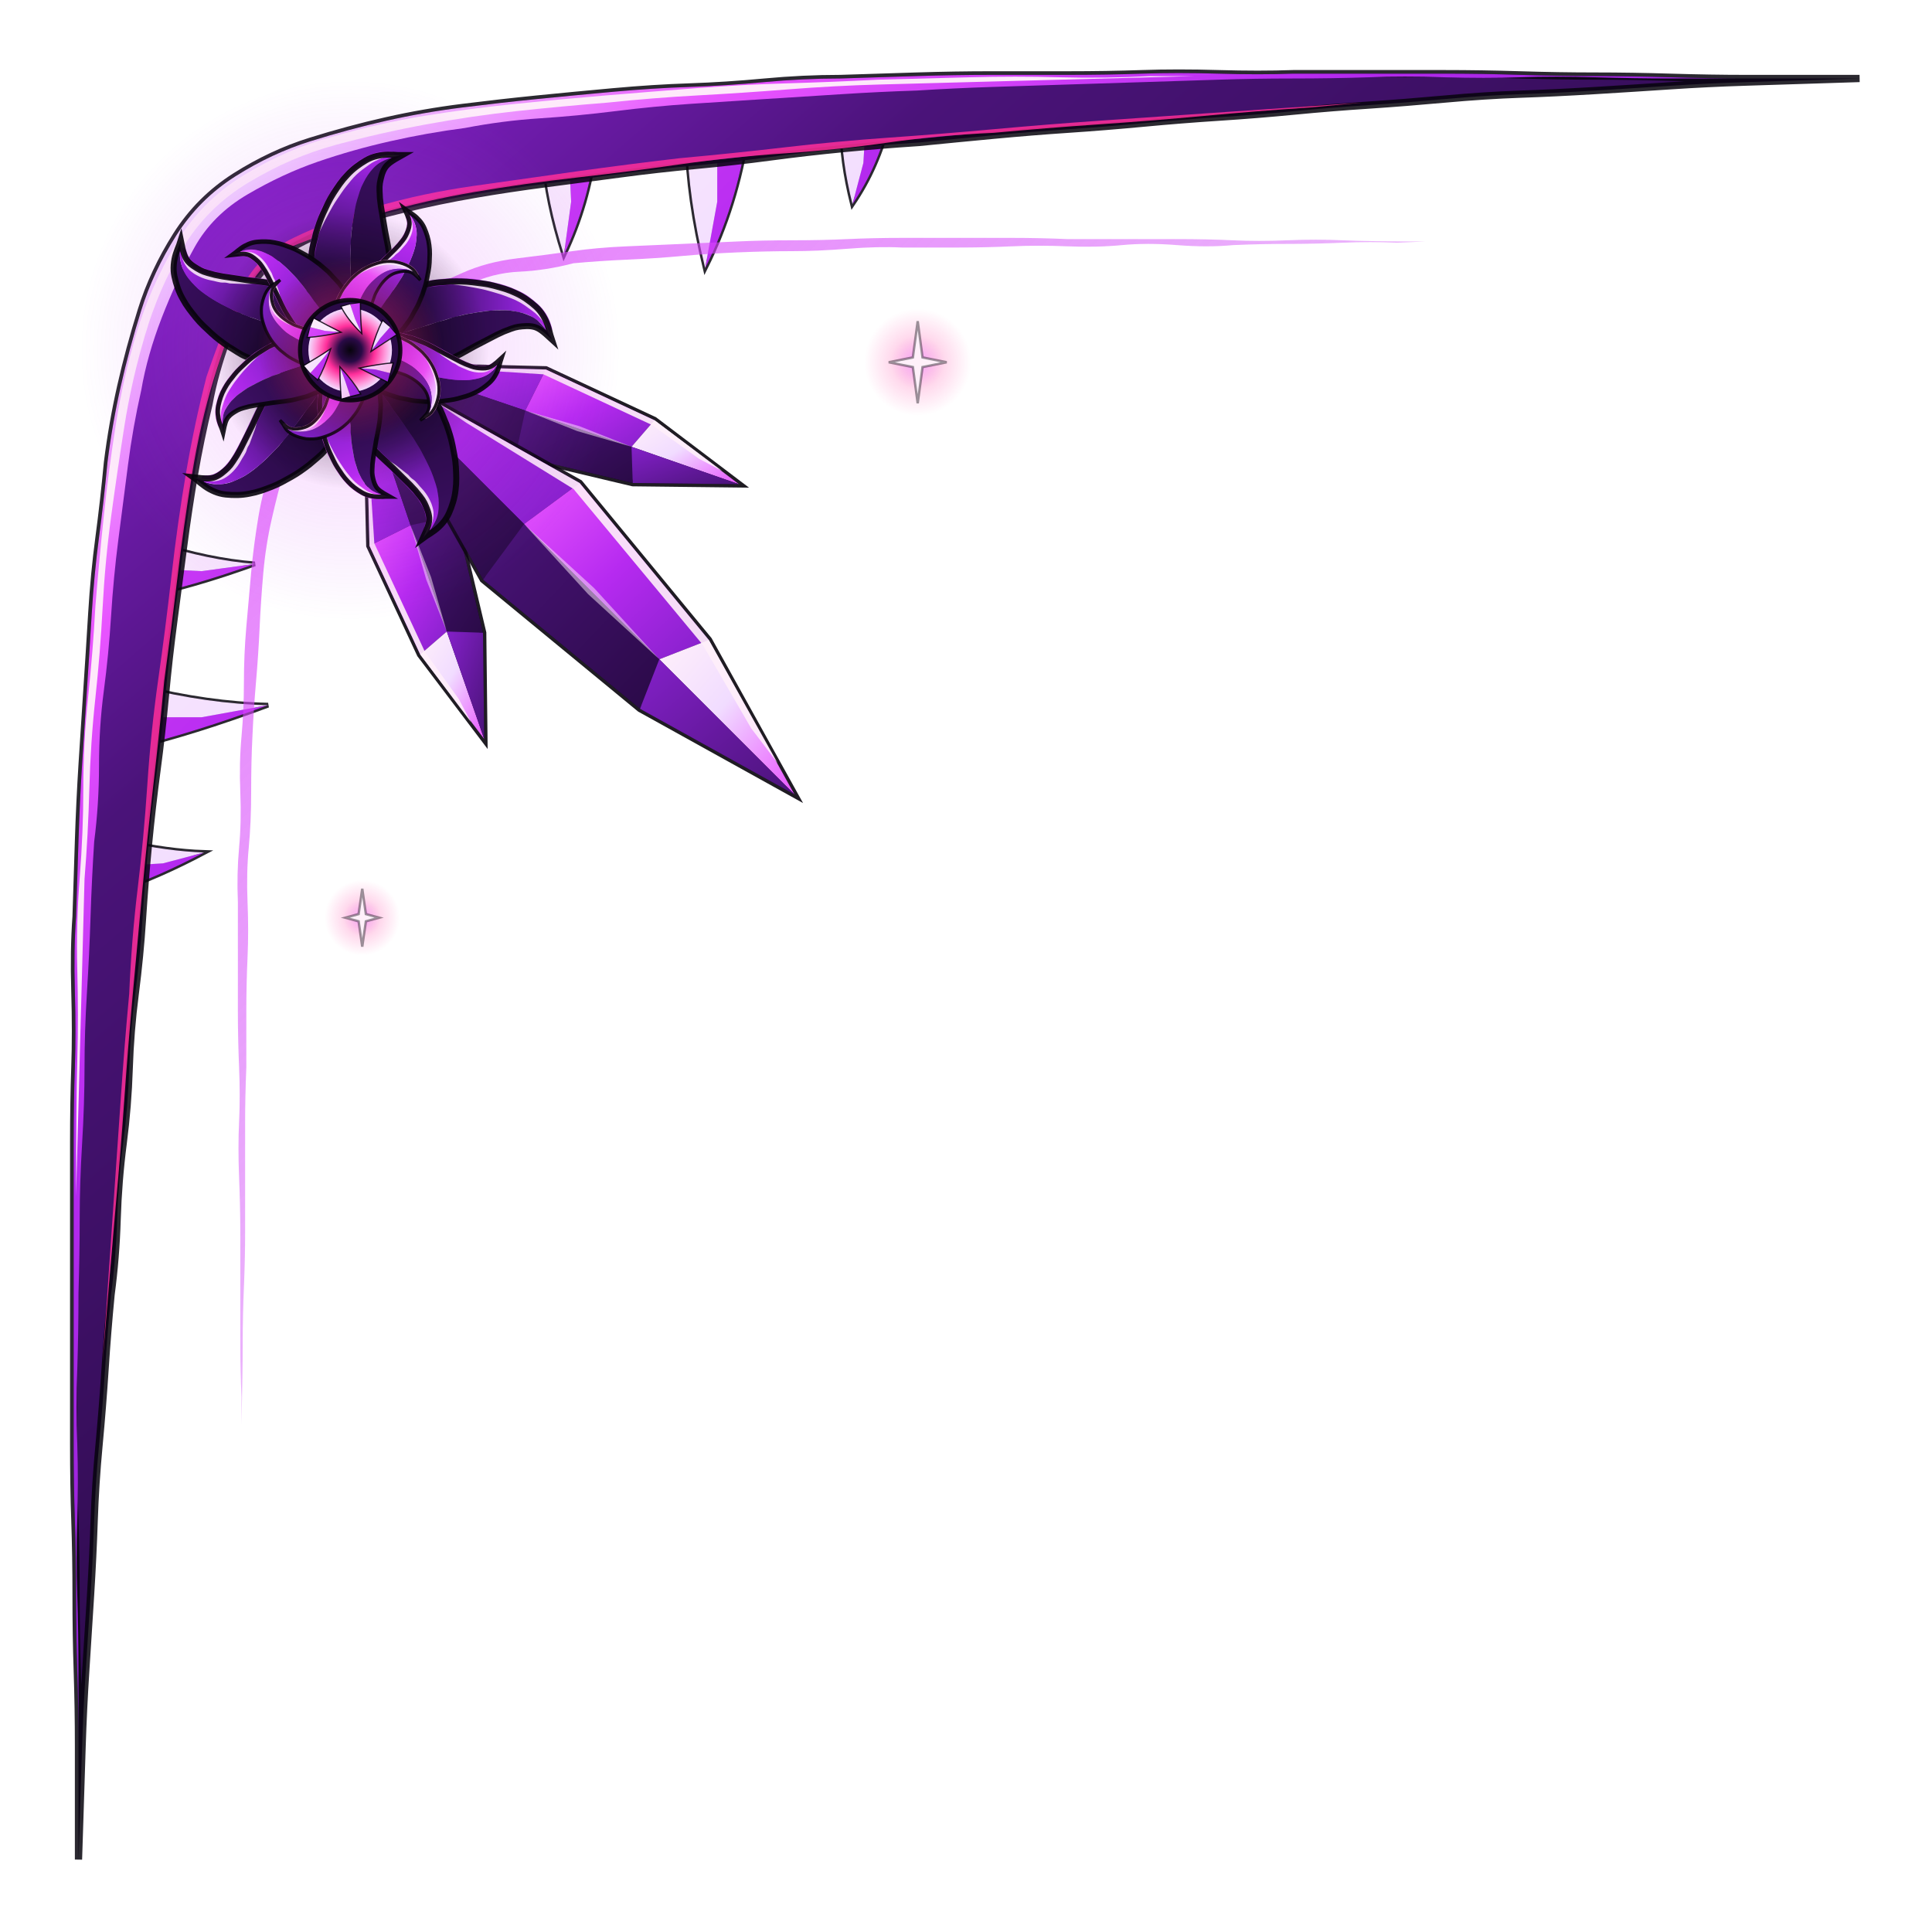
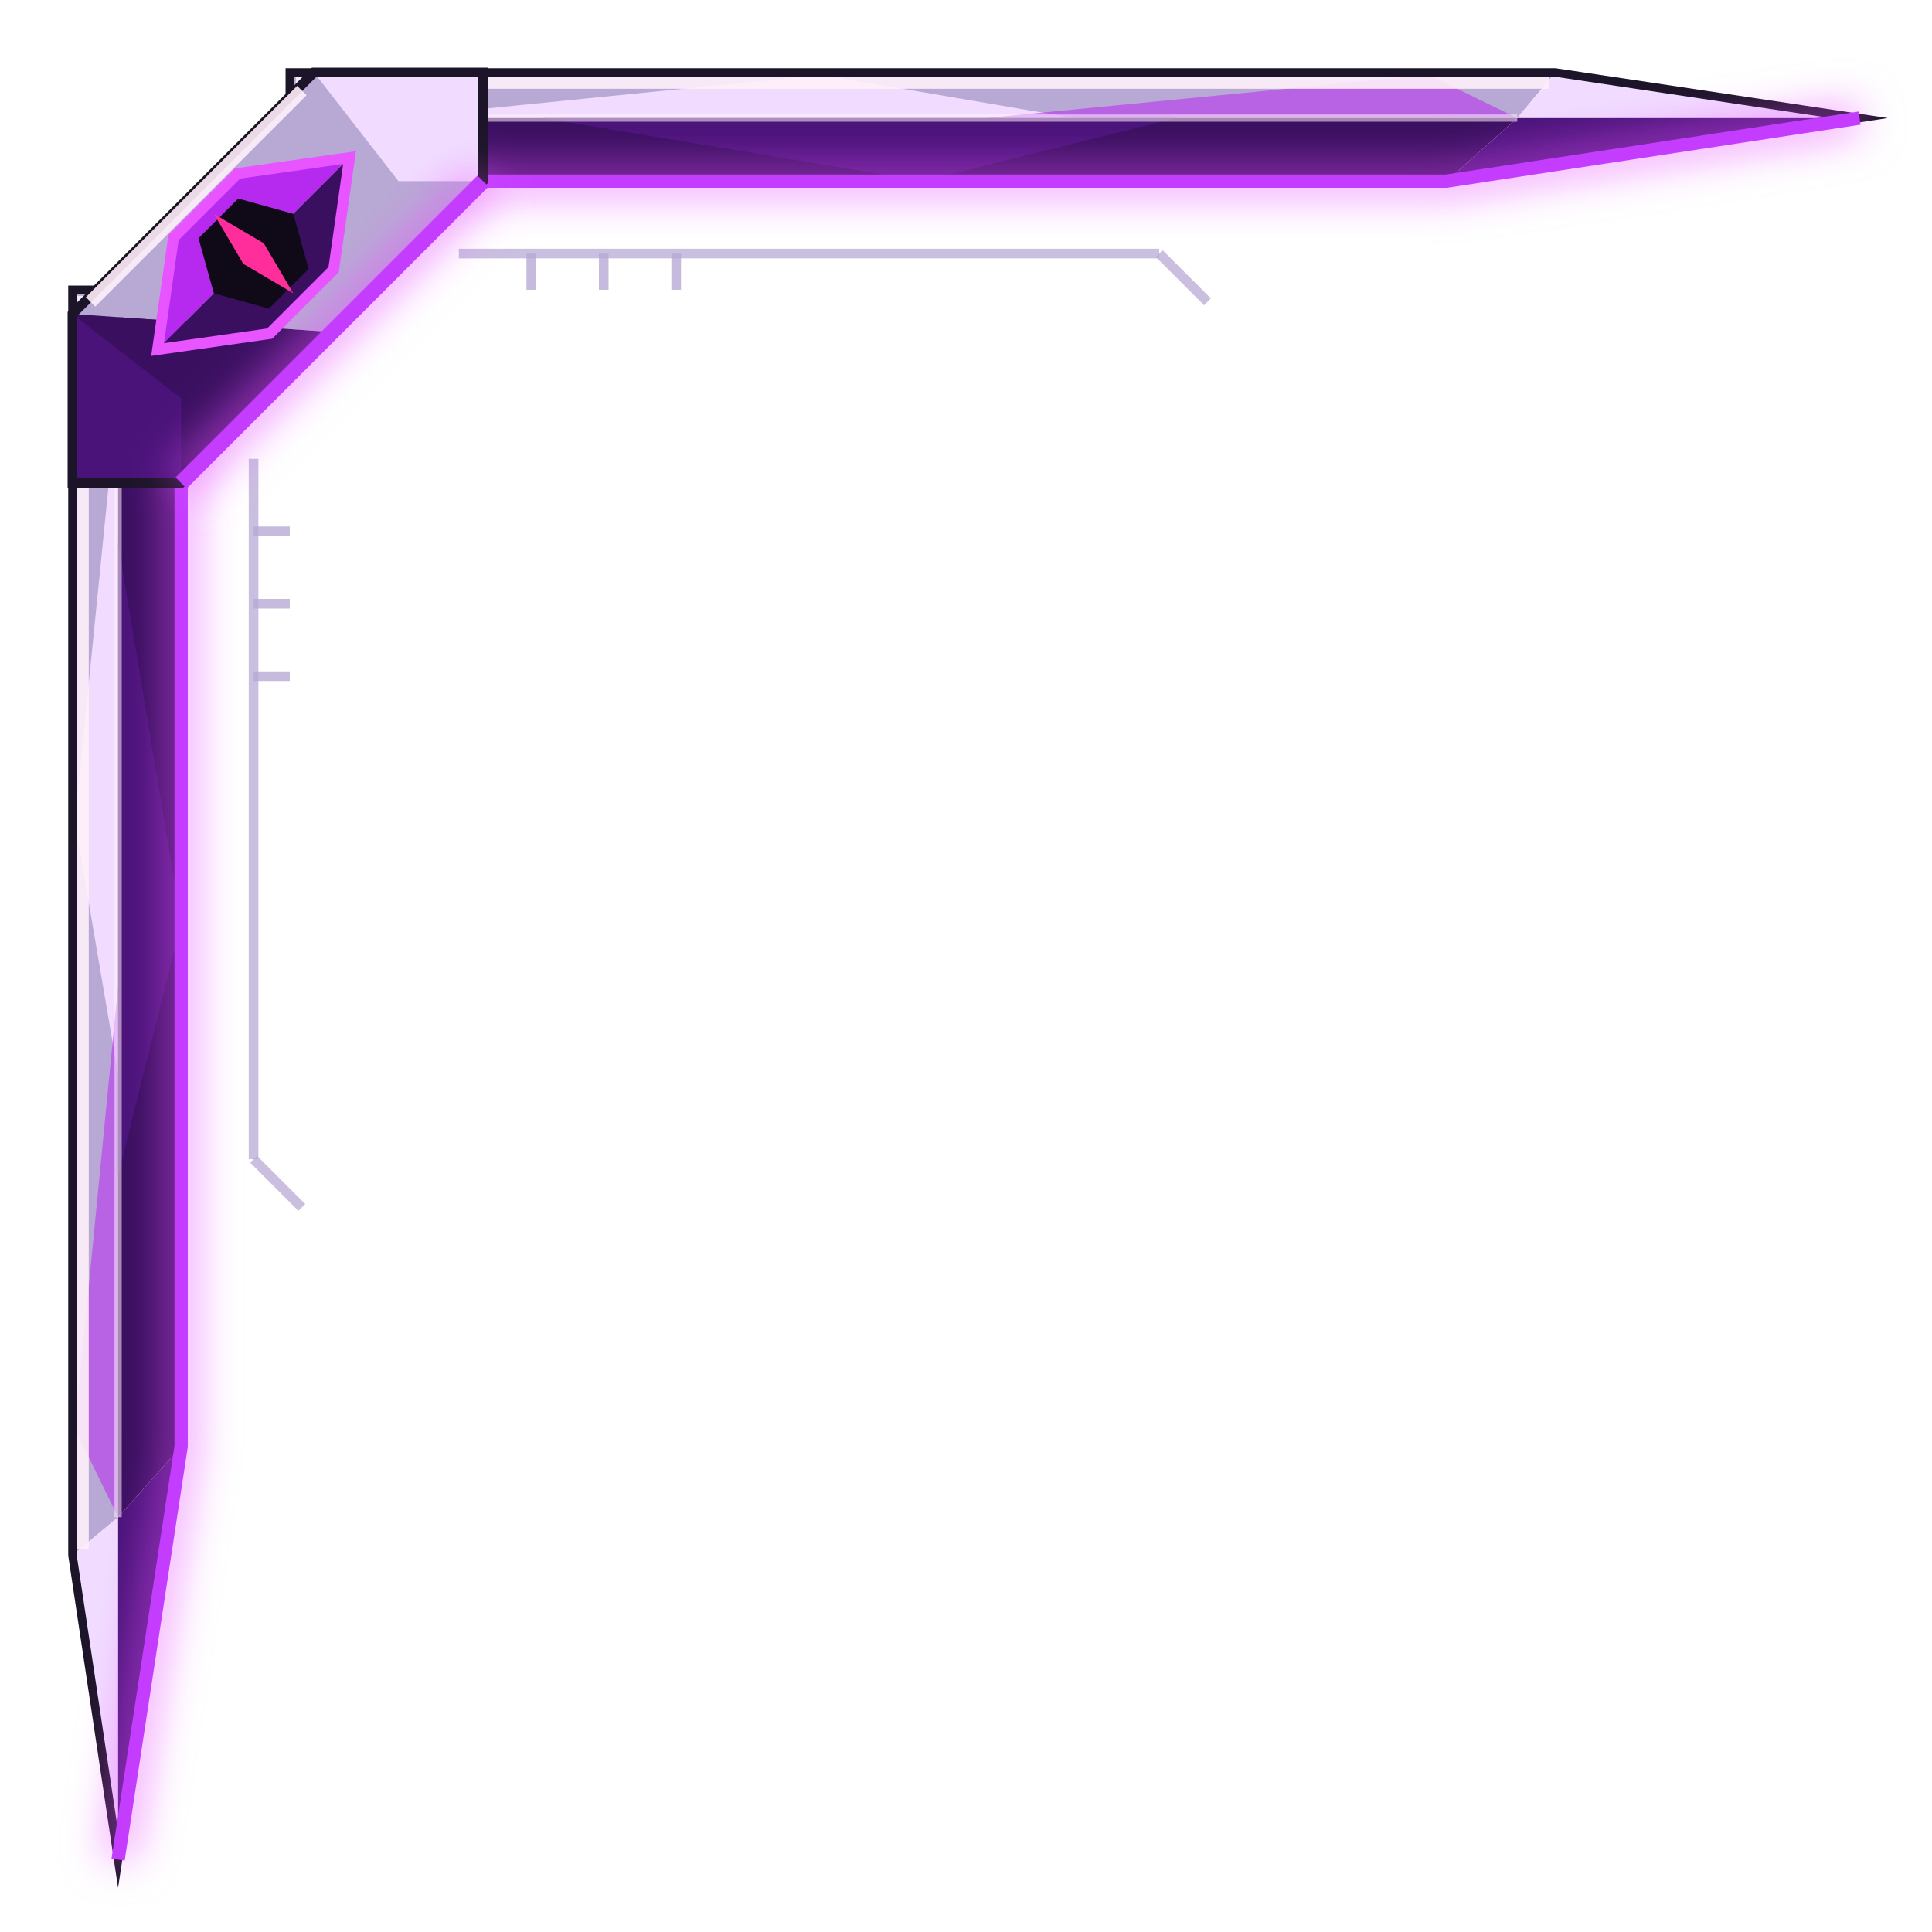
- <svg xmlns="http://www.w3.org/2000/svg" viewBox="0 0 160 160" width="160" height="160" fill="none">
+ <svg xmlns="http://www.w3.org/2000/svg" viewBox="0 0 160 160" width="160" height="160">
  <defs>
-     <linearGradient id="voracious-corner-b-cl1" gradientUnits="userSpaceOnUse" x1="18.85" y1="14.44" x2="82.64" y2="87.79">
-       <stop offset="0" stop-color="#f1dcff" />
-       <stop offset="0.22" stop-color="#e854ff" />
-       <stop offset="0.55" stop-color="#b62af0" />
-       <stop offset="1" stop-color="#8420c9" />
-     </linearGradient>
-     <linearGradient id="voracious-corner-b-cs2" gradientUnits="userSpaceOnUse" x1="18.85" y1="14.44" x2="82.64" y2="87.79">
-       <stop offset="0" stop-color="#8420c9" />
-       <stop offset="0.35" stop-color="#4a1379" />
-       <stop offset="0.7" stop-color="#3a0f60" />
-       <stop offset="1" stop-color="#2a0a47" />
-     </linearGradient>
-     <linearGradient id="voracious-corner-b-tooth-lit" x1="0" y1="0" x2="1" y2="1">
-       <stop offset="0" stop-color="#fff0fa" />
-       <stop offset="0.6" stop-color="#f1dcff" />
-       <stop offset="1" stop-color="#ff9bdc" />
-     </linearGradient>
-     <linearGradient id="voracious-corner-b-tooth-shd" x1="0" y1="0" x2="1" y2="1">
-       <stop offset="0" stop-color="#e854ff" />
-       <stop offset="0.5" stop-color="#b62af0" />
-       <stop offset="1" stop-color="#8420c9" />
-     </linearGradient>
-     <linearGradient id="voracious-corner-b-hair3" gradientUnits="userSpaceOnUse" x1="0" y1="0" x2="120" y2="120">
-       <stop offset="0" stop-color="#e854ff" stop-opacity="0.9" />
-       <stop offset="1" stop-color="#b62af0" stop-opacity="0" />
-     </linearGradient>
-     <linearGradient id="voracious-corner-b-sl4" x1="0" y1="0" x2="1" y2="1">
-       <stop offset="0" stop-color="#e854ff" />
-       <stop offset="0.5" stop-color="#b62af0" />
-       <stop offset="1" stop-color="#8420c9" />
-     </linearGradient>
-     <linearGradient id="voracious-corner-b-sll5" x1="0" y1="0" x2="1" y2="1">
-       <stop offset="0" stop-color="#b62af0" />
-       <stop offset="1" stop-color="#8420c9" />
-     </linearGradient>
-     <linearGradient id="voracious-corner-b-slt6" x1="0" y1="0" x2="1" y2="1">
-       <stop offset="0" stop-color="#fff0fa" />
-       <stop offset="0.45" stop-color="#f1dcff" />
-       <stop offset="1" stop-color="#e854ff" />
-     </linearGradient>
-     <linearGradient id="voracious-corner-b-ss7" x1="0" y1="0" x2="1" y2="1">
-       <stop offset="0" stop-color="#4a1379" />
-       <stop offset="1" stop-color="#2a0a47" />
-     </linearGradient>
-     <linearGradient id="voracious-corner-b-ssl8" x1="0" y1="0" x2="1" y2="1">
-       <stop offset="0" stop-color="#3a0f60" />
-       <stop offset="1" stop-color="#2a0a47" />
-     </linearGradient>
-     <linearGradient id="voracious-corner-b-sst9" x1="0" y1="0" x2="1" y2="1">
-       <stop offset="0" stop-color="#8420c9" />
-       <stop offset="1" stop-color="#4a1379" />
-     </linearGradient>
-     <radialGradient id="voracious-corner-b-halo10" gradientUnits="userSpaceOnUse" cx="29" cy="29" r="22.4">
-       <stop offset="0" stop-color="#ff2e9a" stop-opacity="0.5" />
-       <stop offset="0.35" stop-color="#e854ff" stop-opacity="0.18" />
-       <stop offset="1" stop-color="#b62af0" stop-opacity="0" />
-     </radialGradient>
-     <path id="voracious-corner-b-rose-s" d="M0 0Q-9.1-4.7-11.2-7.1T-14.7-11.8T-17.1-16.5T-18.8-21.3T-20-26.1T-20.6-30.9Q-20.9-33.4-20.9-35.7T-20.9-40.4T-20.5-45.2T-19.9-50.1T-19-55.2T-17.7-60.5Q-16.9-63.2-16-65.8T-13.9-71T-11.5-76.1T-8.7-81.1T-5.4-86T-1.5-90.7Q0.6-93 3.1-94.9T8.2-98.3T13.8-100.5T19.5-101.2T24.6-101L27-101Q22.4-99.9 20.1-99.2T15.9-97.3T12.2-94.4T9.2-90.7T6.9-86.7T5-82.3Q4.2-80.1 3.6-77.8T2.5-73.2T1.7-68.6T1-63.9T0.6-59.2T0.3-54.4Q0.2-52.1 0.2-49.7T0.1-45T0.1-40.2T0-35.5T0-30.8T-0.1-26Q-0.1-23.7-0.1-21.3T-0.1-16.6T0-11.8T0-7.1T0-2.4L0 0Z" />
-     <path id="voracious-corner-b-rose-e" d="M0 0Q0-4.7 0-7.1T0-11.8T-0.1-16.6T-0.1-21.3T-0.1-26T0-30.8Q0-33.1 0-35.5T0.1-40.2T0.1-45T0.2-49.7T0.3-54.4T0.6-59.2Q0.7-61.5 1-63.9T1.7-68.6T2.5-73.2T3.6-77.8T5-82.3T6.9-86.7Q7.9-88.8 9.2-90.7T12.2-94.4T15.9-97.3T20.1-99.2T24.7-100.4L27-101Q22.7-98.6 20.8-97.2T17.9-94.2T16.3-90.5T15.4-86.6T15.2-82.6T15.4-78.6Q15.6-76.6 15.9-74.5T16.6-70.3T17.3-66.1T18-61.9T18.8-57.8T19.6-53.7Q20-51.5 20.3-49.3T20.7-44.7T21-40T20.9-35.3T20.6-30.6T19.8-26Q19.4-23.7 18.7-21.3T17-16.6T14.6-11.9T11.2-7.1T4.6-2.4L0 0Z" />
-     <path id="voracious-corner-b-rose-o" d="M0 0Q-9.1-4.7-11.2-7.1T-14.7-11.8T-17.1-16.5T-18.8-21.3T-20-26.1T-20.6-30.9Q-20.9-33.4-20.9-35.7T-20.9-40.4T-20.5-45.2T-19.9-50.1T-19-55.2T-17.7-60.5Q-16.9-63.2-16-65.8T-13.9-71T-11.5-76.1T-8.7-81.1T-5.4-86T-1.5-90.7Q0.6-93 3.1-94.9T8.2-98.3T13.8-100.5T19.5-101.2T24.6-101L27-101Q22.7-98.6 20.8-97.2T17.9-94.2T16.3-90.5T15.4-86.6T15.2-82.6T15.4-78.6Q15.6-76.6 15.9-74.5T16.6-70.3T17.3-66.1T18-61.9T18.8-57.8T19.6-53.7Q20-51.5 20.3-49.3T20.7-44.7T21-40T20.9-35.3T20.6-30.6T19.8-26Q19.4-23.7 18.7-21.3T17-16.6T14.6-11.9T11.2-7.1T4.6-2.4L0 0Z" stroke="#07040c" stroke-width="3.13" stroke-opacity="0.9" stroke-linejoin="miter" />
-     <linearGradient id="voracious-corner-b-petal-dark-lit" gradientUnits="userSpaceOnUse" x1="0" y1="0" x2="30" y2="-100">
-       <stop offset="0" stop-color="#07040c" />
-       <stop offset="0.4" stop-color="#3a0f60" />
-       <stop offset="0.8" stop-color="#8420c9" />
-       <stop offset="1" stop-color="#b62af0" />
-     </linearGradient>
-     <linearGradient id="voracious-corner-b-petal-dark-shd" gradientUnits="userSpaceOnUse" x1="0" y1="0" x2="30" y2="-100">
-       <stop offset="0" stop-color="#07040c" />
-       <stop offset="0.45" stop-color="#2a0a47" />
-       <stop offset="1" stop-color="#3a0f60" />
-     </linearGradient>
-     <g id="voracious-corner-b-rose-dark-a">
-       <use href="#voracious-corner-b-rose-s" fill="url(#voracious-corner-b-petal-dark-lit)" />
-       <use href="#voracious-corner-b-rose-e" fill="url(#voracious-corner-b-petal-dark-shd)" />
-       <path d="M-19.3-22.7Q-20.2-27-20.5-29.2T-20.8-33.6T-20.9-37.9T-20.8-42.1T-20.4-46.4T-19.8-50.8Q-19.4-53.1-18.9-55.4T-17.8-60.2T-16.3-65T-14.5-69.8T-12.4-74.3T-10-78.9Q-8.7-81.1-7.3-83.3T-4.1-87.7T-0.4-91.9T3.8-95.5T8.4-98.4T13.5-100.5Q16.2-101.2 18.7-101.2L21.1-101.2" stroke="#b62af0" stroke-width="3.44" stroke-opacity="0.75" stroke-linecap="round" />
-       <path d="M-17.6-57.7Q-16.6-61.6-16-63.6T-14.6-67.4T-13.1-71.2T-11.4-74.8T-9.4-78.5T-7.3-82Q-6.1-83.8-4.8-85.5T-2.1-89T0.9-92.2T4.3-95T8-97.4T11.8-99.3Q13.8-100.1 15.9-100.5T19.9-100.9T23.5-100.9L25.3-100.8Q25.3-100.7 23.6-100.5T20.1-100.2T16.5-99.4T13-97.9T9.7-95.9T6.4-93.5Q4.8-92.3 3.3-90.9T0.4-87.8T-2.2-84.6T-4.6-81.3T-6.9-77.9T-9.1-74.4Q-10.1-72.6-11.1-70.8T-13-67.2T-14.8-63.5T-16.7-59.6L-17.6-57.7Z" fill="#fff0fa" fill-opacity="0.85" />
-       <use href="#voracious-corner-b-rose-o" />
-     </g>
-     <g id="voracious-corner-b-rose-dark-b">
-       <use href="#voracious-corner-b-rose-s" fill="url(#voracious-corner-b-petal-dark-shd)" />
-       <use href="#voracious-corner-b-rose-e" fill="url(#voracious-corner-b-petal-dark-lit)" />
-       <path d="M19.1-22.7Q20.1-26.9 20.4-29T20.8-33.1T21-37.4T20.9-41.7T20.6-45.9T20.2-50Q19.9-52 19.6-53.9T18.9-57.6T18.2-61.3T17.5-65T16.8-68.8T16.2-72.6Q15.9-74.5 15.7-76.4T15.3-80T15.2-83.6T15.5-87.2T16.3-90.7T17.8-94Q18.6-95.6 20.2-96.8L21.8-98.1" stroke="#b62af0" stroke-width="3.44" stroke-opacity="0.75" stroke-linecap="round" />
-       <path d="M18.5-55.9Q17.9-58.9 17.6-60.3T17-63.3T16.5-66.4T15.9-69.5T15.4-72.6T15-75.7Q14.8-77.2 14.7-78.7T14.5-81.7T14.5-84.6T14.8-87.6T15.5-90.5T16.7-93.4Q17.4-94.7 18.4-95.8T20.8-97.7T23.9-99.4L25.4-100.2Q25.4-100.4 23.8-99.8T20.6-98.5T17.8-96.9T15.5-94.7T13.8-92.1T12.7-89.1Q12.3-87.5 12.1-86T11.9-82.8T12.1-79.7T12.4-76.4T13-73.2T13.6-69.9Q14-68.3 14.5-66.7T15.4-63.5T16.4-60.4T17.7-57.4L18.5-55.9Z" fill="#fff0fa" fill-opacity="0.85" />
-       <use href="#voracious-corner-b-rose-o" />
-     </g>
-     <radialGradient id="voracious-corner-b-occl" cx="0.5" cy="0.5" r="0.5">
-       <stop offset="0" stop-color="#07040c" stop-opacity="0.6" />
-       <stop offset="0.55" stop-color="#07040c" stop-opacity="0.35" />
-       <stop offset="1" stop-color="#07040c" stop-opacity="0" />
-     </radialGradient>
-     <linearGradient id="voracious-corner-b-petal-mid-lit" gradientUnits="userSpaceOnUse" x1="0" y1="0" x2="30" y2="-100">
-       <stop offset="0" stop-color="#2a0a47" />
-       <stop offset="0.4" stop-color="#8420c9" />
-       <stop offset="0.8" stop-color="#b62af0" />
-       <stop offset="1" stop-color="#e854ff" />
-     </linearGradient>
-     <linearGradient id="voracious-corner-b-petal-mid-shd" gradientUnits="userSpaceOnUse" x1="0" y1="0" x2="30" y2="-100">
-       <stop offset="0" stop-color="#07040c" />
-       <stop offset="0.35" stop-color="#2a0a47" />
-       <stop offset="0.75" stop-color="#3a0f60" />
-       <stop offset="1" stop-color="#4a1379" />
-     </linearGradient>
-     <g id="voracious-corner-b-rose-mid-a">
-       <use href="#voracious-corner-b-rose-s" fill="url(#voracious-corner-b-petal-mid-lit)" />
-       <use href="#voracious-corner-b-rose-e" fill="url(#voracious-corner-b-petal-mid-shd)" />
-       <path d="M-19.3-22.7Q-20.2-27-20.5-29.2T-20.8-33.6T-20.9-37.9T-20.8-42.1T-20.4-46.4T-19.8-50.8Q-19.4-53.1-18.9-55.4T-17.8-60.2T-16.3-65T-14.5-69.8T-12.4-74.3T-10-78.9Q-8.7-81.1-7.3-83.3T-4.1-87.7T-0.4-91.9T3.8-95.5T8.4-98.4T13.5-100.5Q16.2-101.2 18.7-101.2L21.1-101.2" stroke="#e854ff" stroke-width="3.44" stroke-opacity="0.75" stroke-linecap="round" />
-       <path d="M-17.6-57.7Q-16.6-61.6-16-63.6T-14.6-67.4T-13.1-71.2T-11.4-74.8T-9.4-78.5T-7.3-82Q-6.1-83.8-4.8-85.5T-2.1-89T0.9-92.2T4.3-95T8-97.4T11.8-99.3Q13.8-100.1 15.9-100.5T19.9-100.9T23.5-100.9L25.3-100.8Q25.3-100.7 23.6-100.5T20.1-100.2T16.5-99.4T13-97.9T9.7-95.9T6.4-93.5Q4.8-92.3 3.3-90.9T0.4-87.8T-2.2-84.6T-4.6-81.3T-6.9-77.9T-9.1-74.4Q-10.1-72.6-11.1-70.8T-13-67.2T-14.8-63.5T-16.7-59.6L-17.6-57.7Z" fill="#fff0fa" fill-opacity="0.85" />
-       <use href="#voracious-corner-b-rose-o" />
-     </g>
-     <g id="voracious-corner-b-rose-mid-b">
-       <use href="#voracious-corner-b-rose-s" fill="url(#voracious-corner-b-petal-mid-shd)" />
-       <use href="#voracious-corner-b-rose-e" fill="url(#voracious-corner-b-petal-mid-lit)" />
-       <path d="M19.1-22.7Q20.1-26.9 20.4-29T20.8-33.1T21-37.4T20.9-41.7T20.6-45.9T20.2-50Q19.9-52 19.6-53.9T18.9-57.6T18.2-61.3T17.5-65T16.8-68.8T16.2-72.6Q15.9-74.5 15.7-76.4T15.3-80T15.2-83.6T15.5-87.2T16.3-90.7T17.8-94Q18.6-95.6 20.2-96.8L21.8-98.1" stroke="#e854ff" stroke-width="3.44" stroke-opacity="0.75" stroke-linecap="round" />
-       <path d="M18.5-55.9Q17.9-58.9 17.6-60.3T17-63.3T16.5-66.4T15.9-69.5T15.4-72.6T15-75.7Q14.8-77.2 14.7-78.7T14.5-81.7T14.5-84.6T14.8-87.6T15.5-90.5T16.7-93.4Q17.4-94.7 18.4-95.8T20.8-97.7T23.9-99.4L25.4-100.2Q25.4-100.4 23.8-99.8T20.6-98.5T17.8-96.9T15.5-94.7T13.8-92.1T12.7-89.1Q12.3-87.5 12.1-86T11.9-82.8T12.1-79.7T12.4-76.4T13-73.2T13.6-69.9Q14-68.3 14.5-66.7T15.4-63.5T16.4-60.4T17.7-57.4L18.5-55.9Z" fill="#fff0fa" fill-opacity="0.85" />
-       <use href="#voracious-corner-b-rose-o" />
-     </g>
-     <path id="voracious-corner-b-cup-s" d="M0 0Q-12-4.2-14.5-6.6T-18.7-11.8T-21.6-17.5T-23.6-23.7T-24.6-30.6T-24.7-37.6Q-24.6-40.8-24.2-44T-23-50.5T-21.2-57.1T-18.7-63.6T-15.4-70.2T-11.2-76.6Q-8.9-79.7-6.4-82.3T-1.1-87.2T4.7-91.4T11-95T18-97.7T25.3-99.1Q28.8-99.3 32-99.1T38.5-98.2T44.8-96T49.9-92.1T54-88L56-86Q51.5-89.3 49.2-90.9T44.2-93.3T38.8-93.9T33.2-93.2T27.8-91.8T22.7-89.5Q20.3-88.2 18.1-86.4T14-82.6T10.4-78.3T7.2-73.7T4.4-68.9T2.2-63.7Q1.2-61.1 0.5-58.4T-0.8-52.9T-1.7-47.4T-2.4-41.9T-2.8-36.3T-3-30.7Q-3-27.9-2.8-25.1T-2.3-19.5T-1.6-13.9T-0.9-8.4T-0.3-2.8L0 0Z" />
-     <path id="voracious-corner-b-cup-e" d="M0 0Q-0.6-5.6-0.9-8.4T-1.6-13.9T-2.3-19.5T-2.8-25.1T-3-30.7T-2.8-36.3Q-2.7-39.1-2.4-41.9T-1.7-47.4T-0.8-52.9T0.5-58.4T2.2-63.7T4.4-68.9Q5.7-71.4 7.2-73.7T10.4-78.3T14-82.6T18.1-86.4T22.7-89.5T27.8-91.8Q30.5-92.7 33.2-93.2T38.8-93.9T44.2-93.3T49.2-90.9T53.7-87.6L56-86Q51.3-89.1 48.9-90.4T44-92T38.9-91.8T33.8-90.2T29.2-87.9T25.3-85Q23.6-83.5 22.1-81.5T19.4-77.5T17.1-73.1T15.3-68.7T13.9-64.2T13-59.8Q12.6-57.5 12.4-55.2T11.9-50.4T11.6-45.5T11.4-40.5T11.1-35.4T10.8-30.7Q10.6-28.5 10.5-25.9T10-20.8T9.1-15.3T7.5-9.4T3.2-3.2L0 0Z" />
-     <path id="voracious-corner-b-cup-o" d="M0 0Q-12-4.2-14.5-6.6T-18.7-11.8T-21.6-17.5T-23.6-23.7T-24.6-30.6T-24.7-37.6Q-24.6-40.8-24.2-44T-23-50.5T-21.2-57.1T-18.7-63.6T-15.4-70.2T-11.2-76.6Q-8.9-79.7-6.4-82.3T-1.1-87.2T4.7-91.4T11-95T18-97.7T25.3-99.1Q28.8-99.3 32-99.1T38.5-98.2T44.8-96T49.9-92.1T54-88L56-86Q51.3-89.1 48.9-90.4T44-92T38.9-91.8T33.8-90.2T29.2-87.9T25.3-85Q23.6-83.5 22.1-81.5T19.4-77.5T17.1-73.1T15.3-68.7T13.9-64.2T13-59.8Q12.6-57.5 12.4-55.2T11.9-50.4T11.6-45.5T11.4-40.5T11.1-35.4T10.8-30.7Q10.6-28.5 10.5-25.9T10-20.8T9.1-15.3T7.5-9.4T3.2-3.2L0 0Z" stroke="#07040c" stroke-width="3.13" stroke-opacity="0.9" stroke-linejoin="miter" />
-     <linearGradient id="voracious-corner-b-petal-bright-lit" gradientUnits="userSpaceOnUse" x1="0" y1="0" x2="30" y2="-100">
-       <stop offset="0" stop-color="#4a1379" />
-       <stop offset="0.35" stop-color="#b62af0" />
-       <stop offset="0.75" stop-color="#e854ff" />
-       <stop offset="1" stop-color="#f1dcff" />
-     </linearGradient>
-     <linearGradient id="voracious-corner-b-petal-bright-shd" gradientUnits="userSpaceOnUse" x1="0" y1="0" x2="30" y2="-100">
-       <stop offset="0" stop-color="#2a0a47" />
-       <stop offset="0.4" stop-color="#3a0f60" />
-       <stop offset="1" stop-color="#8420c9" />
-     </linearGradient>
-     <g id="voracious-corner-b-cup-bright-a">
-       <use href="#voracious-corner-b-cup-s" fill="url(#voracious-corner-b-petal-bright-lit)" />
-       <use href="#voracious-corner-b-cup-e" fill="url(#voracious-corner-b-petal-bright-shd)" />
-       <path d="M-24.1-25.6Q-24.8-32.1-24.8-35.2T-24.5-41.1T-23.7-46.9T-22.4-52.8T-20.6-58.7T-18.3-64.6Q-16.9-67.5-15.2-70.6T-11.5-76.3T-7.2-81.5T-2.5-86T2.6-90T8-93.5Q10.9-95.1 14.1-96.4T20.6-98.4T27-99.2T33-99T38.8-98.2T44.6-96.2Q47.4-94.8 49.3-92.8L51.3-90.8" stroke="#ff9bdc" stroke-width="3.44" stroke-opacity="0.75" stroke-linecap="round" />
-       <path d="M-12.8-73.2Q-9.5-77.8-7.8-79.7T-4.2-83.5T-0.3-86.9T3.8-90T8.2-92.8T13-95.2Q15.5-96.3 18.2-97.1T23.3-98.2T28.3-98.5T33.1-98.3T37.7-97.7T42.4-96.7Q44.7-96 46.7-94.6T50.1-91.8T53-88.7L54.4-87.2Q54.4-87.2 52.9-88.5T49.8-91.3T46.3-93.8T42.2-95.4T37.9-95.9T33.5-96Q31.3-95.9 29-95.9T24.4-95.6T19.5-94.7T14.7-93T10-90.9T5.6-88.5Q3.4-87.2 1.3-85.7T-2.8-82.6T-6.8-79.2T-10.8-75.3L-12.8-73.2Z" fill="#fff0fa" fill-opacity="0.85" />
-       <use href="#voracious-corner-b-cup-o" />
-     </g>
-     <g id="voracious-corner-b-cup-bright-b">
-       <use href="#voracious-corner-b-cup-s" fill="url(#voracious-corner-b-petal-bright-shd)" />
-       <use href="#voracious-corner-b-cup-e" fill="url(#voracious-corner-b-petal-bright-lit)" />
-       <path d="M10.6-27.5Q10.8-31.6 11-33.8T11.3-38.2T11.5-42.7T11.7-47.2T12-51.6T12.4-55.9Q12.7-58 13-60T13.8-64T15-68T16.6-72T18.5-76T20.8-79.8Q22.1-81.6 23.4-83.2T26.5-86.1T30.3-88.6T34.6-90.5T39.2-91.8T43.8-92.1Q46-91.9 48.2-90.8L50.4-89.7" stroke="#ff9bdc" stroke-width="3.44" stroke-opacity="0.75" stroke-linecap="round" />
-       <path d="M12.6-62.3Q13.4-65.5 13.9-67.2T15.1-70.5T16.6-73.8T18.2-77.1T20.2-80.2T22.3-83Q23.4-84.4 24.7-85.6T27.5-87.8T30.9-89.6T34.4-91T38.2-92T42-92.5Q43.8-92.6 45.7-92T49.2-90.4T52.6-88.2L54.3-87Q54.3-87.1 52.7-88.3T49.3-90.6T45.8-92.4T42-93.1T38.1-92.9T34.2-92.1Q32.3-91.6 30.5-90.9T26.9-89.4T23.6-87.4T20.8-85T18.4-82T16.5-78.6Q15.6-76.9 15-75.1T13.8-71.5T12.9-67.8T12.6-64.1L12.6-62.3Z" fill="#fff0fa" fill-opacity="0.85" />
-       <use href="#voracious-corner-b-cup-o" />
-     </g>
-     <radialGradient id="voracious-corner-b-core" cx="0.5" cy="0.5" r="0.5">
-       <stop offset="0" stop-color="#07040c" />
-       <stop offset="0.28" stop-color="#2a0a47" />
-       <stop offset="0.58" stop-color="#ff2e9a" />
-       <stop offset="0.84" stop-color="#ff9bdc" />
-       <stop offset="1" stop-color="#f1dcff" />
-     </radialGradient>
-     <radialGradient id="voracious-corner-b-coreh" cx="0.5" cy="0.5" r="0.5">
-       <stop offset="0" stop-color="#ff2e9a" stop-opacity="0.9" />
-       <stop offset="0.4" stop-color="#ff2e9a" stop-opacity="0.4" />
-       <stop offset="1" stop-color="#ff2e9a" stop-opacity="0" />
-     </radialGradient>
-     <radialGradient id="voracious-corner-b-spark-glow" cx="0.5" cy="0.5" r="0.5">
-       <stop offset="0" stop-color="#e854ff" stop-opacity="0.55" />
-       <stop offset="0.5" stop-color="#ff2e9a" stop-opacity="0.18" />
-       <stop offset="1" stop-color="#ff2e9a" stop-opacity="0" />
-     </radialGradient>
+     <filter id="voracious-corner-b-glow" filterUnits="userSpaceOnUse" x="-12" y="-12" width="184" height="184" color-interpolation-filters="sRGB">
+       <feGaussianBlur stdDeviation="1.7" />
+     </filter>
  </defs>
-   <path d="M10.3 69.7Q13.9 70.5 16.9 70.6Q13.1 72.6 10.1 73.6ZM11.6 56.9Q17.3 58.3 22.2 58.4Q16 60.7 11 61.9ZM12.9 45Q17.3 46.4 21.1 46.7Q16.1 48.5 12.2 49.3ZM49.3 12.2Q48.7 16.9 46.7 21.1Q45.3 16.7 45 12.9ZM61.9 11Q61 17 58.4 22.2Q57 16.4 56.9 11.6ZM73.6 10.1Q72.7 13.8 70.6 16.9Q69.7 13.3 69.7 10.3Z" fill="#8420c9" stroke="#07040c" stroke-width="0.4" stroke-opacity="0.85" stroke-linejoin="miter" />
-   <path d="M10.2 71.7L13.5 71.5L16.9 70.6Q13.1 72.6 10.1 73.6ZM11.3 59.4L16.7 59.4L22.2 58.4Q16 60.7 11 61.9ZM12.5 47.1L16.7 47.3L21.1 46.7Q16.1 48.5 12.2 49.3ZM49.3 12.2Q48.7 16.9 46.7 21.1L47.3 16.7L47.1 12.5ZM61.9 11Q61 17 58.4 22.2L59.4 16.7L59.4 11.3ZM73.6 10.1Q72.7 13.8 70.6 16.9L71.5 13.5L71.7 10.2Z" fill="url(#voracious-corner-b-tooth-shd)" />
-   <path d="M10.3 69.7Q13.9 70.5 16.9 70.6L13.5 71.5L10.2 71.7ZM11.6 56.9Q17.3 58.3 22.2 58.4L16.7 59.4L11.3 59.4ZM12.9 45Q17.3 46.4 21.1 46.7L16.7 47.3L12.5 47.1ZM47.1 12.5L47.3 16.7L46.7 21.1Q45.3 16.7 45 12.9ZM59.4 11.3L59.4 16.7L58.4 22.2Q57 16.4 56.9 11.6ZM71.7 10.2L71.5 13.5L70.6 16.9Q69.7 13.3 69.7 10.3Z" fill="url(#voracious-corner-b-tooth-lit)" />
-   <path d="M6.5 154Q6.5 147.8 6.5 144.6T6.4 138.4T6.3 132.1T6.2 125.9T6.1 119.6T6.1 113.4Q6.1 110.3 6.1 107.1T6.1 100.9T6.1 94.6T6.2 88.4T6.2 82.1T6.3 75.9Q6.4 72.7 6.5 69.6T6.8 63.3T7.2 57.1T7.6 50.8T8.2 44.5T8.9 38.3Q9.3 35.1 10 32T11.7 25.7T14.6 19.5T19.5 14.6T25.7 11.7T32 10Q35.1 9.3 38.3 8.9T44.5 8.2T50.8 7.6T57.1 7.2T63.3 6.8T69.6 6.5Q72.7 6.4 75.9 6.3T82.1 6.2T88.4 6.2T94.6 6.1T100.9 6.1T107.1 6.1Q110.3 6.1 113.4 6.1T119.6 6.1T125.9 6.2T132.1 6.3T138.4 6.4T144.6 6.5Q147.8 6.5 150.9 6.5L154 6.5Q147.8 6.7 144.6 6.8T138.4 7.1T132.1 7.5T125.9 7.8T119.7 8.2T113.4 8.7Q110.3 8.9 107.2 9.2T101 9.7T94.7 10.2T88.5 10.7T82.3 11.2T76.1 11.8Q73 12 69.9 12.3T63.8 13T57.6 13.7T51.4 14.4T45.3 15.2T39.3 16.1Q36.4 16.6 33.5 17.3T28.1 18.8T23.7 20.8T20.8 23.7T18.8 28.1T17.3 33.5Q16.6 36.4 16.1 39.3T15.2 45.3T14.4 51.4T13.7 57.6T13 63.8T12.3 69.9Q12 73 11.8 76.1T11.2 82.3T10.7 88.5T10.2 94.7T9.7 101T9.2 107.2Q8.9 110.3 8.7 113.4T8.2 119.7T7.8 125.9T7.5 132.1T7.1 138.4T6.8 144.6Q6.7 147.8 6.6 150.9L6.5 154Z" fill="url(#voracious-corner-b-cs2)" stroke="#07040c" stroke-width="0.6" stroke-opacity="0.85" stroke-linejoin="miter" stroke-miterlimit="12" />
-   <path d="M6.5 154Q6.5 147.8 6.5 144.6T6.4 138.4T6.3 132.1T6.2 125.9T6.1 119.6T6.1 113.4Q6.1 110.3 6.1 107.1T6.1 100.9T6.1 94.6T6.2 88.4T6.2 82.1T6.3 75.9Q6.4 72.7 6.5 69.6T6.8 63.3T7.2 57.1T7.6 50.8T8.2 44.5T8.9 38.3Q9.3 35.1 10 32T11.7 25.7T14.6 19.5T19.5 14.6T25.7 11.7T32 10Q35.1 9.3 38.3 8.9T44.5 8.2T50.8 7.6T57.1 7.2T63.3 6.8T69.6 6.5Q72.7 6.4 75.9 6.3T82.1 6.2T88.4 6.2T94.6 6.1T100.9 6.1T107.1 6.1Q110.3 6.1 113.4 6.1T119.6 6.1T125.9 6.2T132.1 6.3T138.4 6.4T144.6 6.5Q147.8 6.5 150.9 6.5L154 6.5Q147.8 6.5 144.6 6.5T138.4 6.5T132.1 6.4T125.9 6.4T119.6 6.4T113.4 6.4Q110.3 6.5 107.1 6.5T100.9 6.6T94.7 6.8T88.4 7T82.2 7.2T75.9 7.5Q72.8 7.6 69.7 7.8T63.4 8.2T57.2 8.6T51 9.2T44.7 9.8T38.5 10.6Q35.4 11 32.3 11.7T26.3 13.4T20.5 16.1T16.1 20.5T13.4 26.3T11.7 32.3Q11 35.4 10.6 38.5T9.8 44.7T9.2 51T8.6 57.2T8.2 63.4T7.8 69.7Q7.6 72.8 7.5 75.9T7.2 82.2T7 88.4T6.8 94.7T6.6 100.9T6.5 107.1Q6.5 110.3 6.4 113.4T6.4 119.6T6.4 125.9T6.4 132.1T6.5 138.4T6.5 144.6Q6.5 147.8 6.5 150.9L6.5 154Z" fill="url(#voracious-corner-b-cl1)" />
-   <path d="M8.5 112.8Q9.2 104.1 9.6 99.7T10.3 91T11 82.3T11.8 73.6T12.7 65T13.6 56.4Q14.2 52 14.7 47.8T15.9 39.3T17.7 31.4T20.2 24.6T24.7 20.2T31.4 17.7Q35.2 16.6 39.3 15.9T47.8 14.7T56.4 13.6T65 12.7T73.6 11.8T82.3 11Q86.6 10.6 91 10.3T99.7 9.6T108.5 8.9L112.8 8.5Q104.1 9.1 99.7 9.4T91 10T82.3 10.7T73.6 11.4T65 12.2T56.3 13.1Q52 13.6 47.7 14.2T39.2 15.4T31.2 17.1T24.3 19.7T19.8 24.3T17.1 31.2Q16.1 35.1 15.4 39.2T14.2 47.7T13.1 56.3T12.2 65T11.4 73.6T10.7 82.3Q10.3 86.6 10 91T9.4 99.7T8.8 108.4L8.5 112.8Z" fill="#ff2e9a" fill-opacity="0.85" />
-   <path d="M6.3 99Q6.3 91.5 6.4 87.8T6.4 80.3T6.6 72.7T6.9 65.2T7.3 57.7T7.9 50.2Q8.2 46.5 8.6 42.7T9.6 35.1T11.3 27.6T14.5 20.3T20.2 14.5T27.6 11.3Q31.4 10.2 35.1 9.6T42.7 8.6T50.2 7.9T57.7 7.3T65.2 6.9T72.7 6.6Q76.5 6.5 80.3 6.4T87.8 6.4T95.3 6.3L99 6.3Q91.5 6.5 87.8 6.6T80.3 6.8T72.8 7T65.3 7.4T57.8 7.9T50.3 8.5Q46.5 8.8 42.8 9.2T35.3 10.3T27.8 12T20.6 15.1T15.1 20.6T12 27.8Q10.9 31.5 10.3 35.3T9.2 42.8T8.5 50.3T7.9 57.8T7.4 65.3T7 72.8Q6.9 76.5 6.8 80.3T6.6 87.8T6.4 95.3L6.3 99Z" fill="#fff0fa" fill-opacity="0.95" />
-   <path d="M20 118Q20.1 113.4 20.1 111.2T20.2 106.6T20.3 102.1T20.3 97.5T20.3 92.9T20.4 88.4Q20.4 86.1 20.4 83.8T20.5 79.3T20.5 74.7T20.6 70.2T20.8 65.6T20.9 61.1Q21 58.8 21.2 56.5T21.5 52T21.8 47.5T22.5 43T23.6 38.7T25.4 34.6Q26.4 32.6 27.7 30.9T30.8 27.7T34.6 25.4T38.7 23.6T43 22.5T47.5 21.8Q49.7 21.6 52 21.5T56.5 21.2T61.1 20.9T65.6 20.8T70.2 20.6T74.7 20.5Q77 20.5 79.3 20.5T83.8 20.4T88.4 20.4T92.9 20.3T97.5 20.3T102.1 20.3Q104.3 20.2 106.6 20.2T111.2 20.1T115.7 20.1L118 20Q113.4 20 111.2 19.9T106.6 19.9T102.1 19.9T97.5 19.8T92.9 19.8T88.4 19.8Q86.1 19.7 83.8 19.7T79.3 19.7T74.7 19.7T70.2 19.8T65.6 19.9T61 20Q58.7 20.1 56.5 20.2T51.9 20.4T47.4 20.8T42.8 21.4T38.3 22.6T34.1 24.4Q32 25.4 30.2 26.9T26.9 30.2T24.4 34.1T22.6 38.3T21.4 42.8T20.8 47.4Q20.6 49.6 20.4 51.9T20.2 56.5T20 61T19.9 65.6T19.8 70.2T19.7 74.7Q19.7 77 19.7 79.3T19.7 83.8T19.8 88.4T19.8 92.9T19.8 97.5T19.9 102.1Q19.9 104.3 19.9 106.6T19.9 111.2T20 115.7L20 118Z" fill="url(#voracious-corner-b-hair3)" />
-   <path d="M32.6 30.3L42.7 37.7L52.4 40L61.2 40.1L54.2 34.8L45.2 30.6Z" fill="#2a0a47" stroke="#07040c" stroke-width="0.55" stroke-opacity="0.9" stroke-linejoin="miter" stroke-miterlimit="14" />
-   <path d="M32.6 30.3L45.2 30.6L43.5 34Z" fill="url(#voracious-corner-b-sll5)" />
-   <path d="M43.5 34L45.2 30.6L54.2 34.8L52.3 37Z" fill="url(#voracious-corner-b-sl4)" />
-   <path d="M52.3 37L54.2 34.8L61.2 40.1Z" fill="url(#voracious-corner-b-slt6)" />
-   <path d="M32.6 30.3L42.7 37.7L43.5 34Z" fill="url(#voracious-corner-b-ssl8)" />
-   <path d="M43.5 34L42.7 37.7L52.4 40L52.3 37Z" fill="url(#voracious-corner-b-ss7)" />
-   <path d="M52.3 37L52.4 40L61.2 40.1Z" fill="url(#voracious-corner-b-sst9)" />
-   <path d="M37 30.4L45.2 30.6L54.2 34.8L59.8 39L57.9 38L54 35.2L45 31L38.8 30.6Z" fill="#fff0fa" fill-opacity="0.9" />
-   <path d="M43.5 34L48 35.3L52.3 37L47.8 35.7Z" fill="#fff0fa" fill-opacity="0.5" />
-   <path d="M30.3 32.6L30.6 45.2L34.8 54.2L40.1 61.2L40 52.4L37.7 42.7Z" fill="#2a0a47" stroke="#07040c" stroke-width="0.55" stroke-opacity="0.9" stroke-linejoin="miter" stroke-miterlimit="14" />
-   <path d="M30.3 32.6L30.6 45.2L34 43.5Z" fill="url(#voracious-corner-b-sll5)" />
-   <path d="M34 43.5L30.6 45.2L34.8 54.2L37 52.3Z" fill="url(#voracious-corner-b-sl4)" />
-   <path d="M37 52.3L34.8 54.2L40.1 61.2Z" fill="url(#voracious-corner-b-slt6)" />
-   <path d="M30.3 32.6L37.7 42.7L34 43.5Z" fill="url(#voracious-corner-b-ssl8)" />
-   <path d="M34 43.5L37.7 42.7L40 52.4L37 52.3Z" fill="url(#voracious-corner-b-ss7)" />
-   <path d="M37 52.3L40 52.4L40.1 61.2Z" fill="url(#voracious-corner-b-sst9)" />
-   <path d="M30.4 37L30.6 45.2L34.8 54.2L39 59.8L38 57.9L35.2 54L31 45L30.6 38.8Z" fill="#fff0fa" fill-opacity="0.9" />
-   <path d="M34 43.5L35.3 48L37 52.3L35.7 47.8Z" fill="#fff0fa" fill-opacity="0.5" />
-   <path d="M29.7 29.7L40 48L53 58.7L65.8 65.8L58.7 53L48 40Z" fill="#2a0a47" stroke="#07040c" stroke-width="0.55" stroke-opacity="0.9" stroke-linejoin="miter" stroke-miterlimit="14" />
-   <path d="M29.7 29.7L48 40L43.4 43.4Z" fill="url(#voracious-corner-b-sll5)" />
-   <path d="M43.4 43.4L48 40L58.7 53L54.6 54.6Z" fill="url(#voracious-corner-b-sl4)" />
-   <path d="M54.6 54.6L58.7 53L65.8 65.8Z" fill="url(#voracious-corner-b-slt6)" />
-   <path d="M29.7 29.7L40 48L43.4 43.4Z" fill="url(#voracious-corner-b-ssl8)" />
-   <path d="M43.4 43.4L40 48L53 58.7L54.6 54.6Z" fill="url(#voracious-corner-b-ss7)" />
-   <path d="M54.6 54.6L53 58.7L65.8 65.8Z" fill="url(#voracious-corner-b-sst9)" />
-   <path d="M36.1 33.3L48 40L58.7 53L64.4 63.2L62.2 60.3L58.2 53.4L47.5 40.5L38.6 35Z" fill="#fff0fa" fill-opacity="0.9" />
-   <path d="M43.4 43.4L49.2 48.7L54.6 54.6L48.7 49.2Z" fill="#fff0fa" fill-opacity="0.5" />
-   <circle cx="29" cy="29" r="22.4" fill="url(#voracious-corner-b-halo10)" />
-   <use href="#voracious-corner-b-rose-dark-a" transform="translate(29 29) rotate(0) scale(0.16 0.16)" />
-   <use href="#voracious-corner-b-rose-dark-a" transform="translate(29 29) rotate(72) scale(0.16 0.16)" />
-   <use href="#voracious-corner-b-rose-dark-b" transform="translate(29 29) rotate(144) scale(0.16 0.16)" />
-   <use href="#voracious-corner-b-rose-dark-b" transform="translate(29 29) rotate(216) scale(0.16 0.16)" />
-   <use href="#voracious-corner-b-rose-dark-b" transform="translate(29 29) rotate(288) scale(0.16 0.16)" />
-   <circle cx="29" cy="29" r="11.48" fill="url(#voracious-corner-b-occl)" />
-   <use href="#voracious-corner-b-rose-mid-b" transform="translate(29 29) rotate(36) scale(-0.12 0.12)" />
-   <use href="#voracious-corner-b-rose-mid-b" transform="translate(29 29) rotate(108) scale(-0.12 0.12)" />
-   <use href="#voracious-corner-b-rose-mid-a" transform="translate(29 29) rotate(180) scale(-0.12 0.12)" />
-   <use href="#voracious-corner-b-rose-mid-a" transform="translate(29 29) rotate(252) scale(-0.12 0.12)" />
-   <use href="#voracious-corner-b-rose-mid-b" transform="translate(29 29) rotate(324) scale(-0.12 0.12)" />
-   <circle cx="29" cy="29" r="7.65" fill="url(#voracious-corner-b-occl)" />
-   <use href="#voracious-corner-b-cup-bright-a" transform="translate(29 29) rotate(12) scale(0.08 0.08)" />
-   <use href="#voracious-corner-b-cup-bright-a" transform="translate(29 29) rotate(102) scale(0.08 0.08)" />
-   <use href="#voracious-corner-b-cup-bright-b" transform="translate(29 29) rotate(192) scale(0.08 0.08)" />
-   <use href="#voracious-corner-b-cup-bright-b" transform="translate(29 29) rotate(282) scale(0.08 0.08)" />
-   <circle cx="29" cy="29" r="7.68" fill="url(#voracious-corner-b-coreh)" />
-   <circle cx="29" cy="29" r="4.15" fill="#2a0a47" stroke="#07040c" stroke-width="0.35" stroke-opacity="0.9" />
-   <circle cx="29" cy="29" r="3.46" fill="url(#voracious-corner-b-core)" />
-   <path d="M29.8 25.1Q29.8 26.4 29.9 27.5Q28.8 26.4 28.3 25.4ZM32.8 27.7Q31.7 28.4 30.8 29Q31.2 27.6 31.7 26.6ZM32.1 31.6Q30.9 31 29.9 30.5Q31.4 30.2 32.5 30.1ZM28.3 33Q28.2 31.6 28.2 30.5Q29.2 31.6 29.8 32.6ZM25.2 30.3Q26.4 29.6 27.3 29Q26.8 30.5 26.3 31.4ZM26 26.4Q27.1 27 28.1 27.5Q26.7 27.8 25.5 27.9Z" fill="#8420c9" stroke="#07040c" stroke-width="0.2" stroke-opacity="0.85" stroke-linejoin="miter" />
-   <path d="M29.8 25.1Q29.8 26.4 29.9 27.5L29.4 26.4L29 25.2ZM32.8 27.7Q31.7 28.4 30.8 29L31.5 28L32.3 27.1ZM32.1 31.6Q30.9 31 29.9 30.5L31.1 30.6L32.3 30.9ZM29 32.8L28.6 31.6L28.2 30.5Q29.2 31.6 29.8 32.6ZM25.7 30.9L26.5 30L27.3 29Q26.8 30.5 26.3 31.4ZM25.7 27.1L26.9 27.4L28.1 27.5Q26.7 27.8 25.5 27.9Z" fill="url(#voracious-corner-b-tooth-shd)" />
-   <path d="M29 25.2L29.4 26.4L29.9 27.5Q28.8 26.4 28.3 25.4ZM32.3 27.1L31.5 28L30.8 29Q31.2 27.6 31.7 26.6ZM32.3 30.9L31.1 30.6L29.9 30.5Q31.4 30.2 32.5 30.1ZM28.3 33Q28.2 31.6 28.2 30.5L28.6 31.6L29 32.8ZM25.2 30.3Q26.4 29.6 27.3 29L26.5 30L25.7 30.9ZM26 26.4Q27.1 27 28.1 27.5L26.9 27.4L25.7 27.1Z" fill="url(#voracious-corner-b-tooth-lit)" />
-   <circle cx="76" cy="30" r="4.42" fill="url(#voracious-corner-b-spark-glow)" />
-   <path d="M76 26.6L76.4 29.6L78.4 30L76.4 30.4L76 33.4L75.6 30.4L73.6 30L75.6 29.6Z" fill="#fff0fa" stroke="#07040c" stroke-width="0.2" stroke-opacity="0.4" />
-   <circle cx="30" cy="76" r="3.12" fill="url(#voracious-corner-b-spark-glow)" />
-   <path d="M30 73.6L30.3 75.7L31.4 76L30.3 76.3L30 78.4L29.7 76.3L28.6 76L29.7 75.7Z" fill="#fff0fa" stroke="#07040c" stroke-width="0.2" stroke-opacity="0.4" />
+   <g>
+     <polygon points="24,6 128.8,6 125.65,9.78 24,9.78" fill="#b8a9d4" />
+     <polygon points="32.38,9.78 68.02,6.2 88.98,9.78" fill="#f1dcff" />
+     <polygon points="81.64,9.78 118.32,6.2 125.65,9.78" fill="#b62af0" opacity="0.55" />
+     <polygon points="24,9.78 125.65,9.78 119.8,15 24,15" fill="#3a0f60" />
+     <polygon points="44.96,9.78 97.36,9.78 76.4,15" fill="#4a1379" />
+     <polygon points="128.8,6 154,9.78 125.65,9.78" fill="#f1dcff" />
+     <polygon points="125.65,9.78 154,9.78 119.8,15" fill="#4a1379" />
+     <polyline points="24.5,6.8 128.3,6.8" fill="none" stroke="#fff0fa" stroke-width="1.1" opacity="0.9" />
+     <polyline points="24,9.78 125.65,9.78" fill="none" stroke="#fff0fa" stroke-width="0.6" opacity="0.55" />
+     <path d="M24 6L128.8 6L154 9.78L119.8 15L24 15Z" fill="none" stroke="#1c1428" stroke-width="0.7" stroke-linejoin="miter" stroke-miterlimit="12" />
+     <polyline points="38,21 96,21" fill="none" stroke="#b8a9d4" stroke-width="0.8" opacity="0.75" />
+     <path d="M96 21L100 25" stroke="#b8a9d4" stroke-width="0.8" opacity="0.75" />
+     <polyline points="44,21 44,24" fill="none" stroke="#b8a9d4" stroke-width="0.8" opacity="0.8" />
+     <polyline points="50,21 50,24" fill="none" stroke="#b8a9d4" stroke-width="0.8" opacity="0.8" />
+     <polyline points="56,21 56,24" fill="none" stroke="#b8a9d4" stroke-width="0.8" opacity="0.8" />
+     <polygon points="6,24 6,128.8 9.78,125.65 9.78,24" fill="#b8a9d4" />
+     <polygon points="9.78,32.38 6.2,68.02 9.78,88.98" fill="#f1dcff" />
+     <polygon points="9.78,81.64 6.2,118.32 9.78,125.65" fill="#b62af0" opacity="0.55" />
+     <polygon points="9.78,24 9.78,125.65 15,119.8 15,24" fill="#3a0f60" />
+     <polygon points="9.78,44.96 9.78,97.36 15,76.4" fill="#4a1379" />
+     <polygon points="6,128.8 9.78,154 9.78,125.65" fill="#f1dcff" />
+     <polygon points="9.78,125.65 9.78,154 15,119.8" fill="#4a1379" />
+     <polyline points="6.8,24.5 6.8,128.3" fill="none" stroke="#fff0fa" stroke-width="1.1" opacity="0.9" />
+     <polyline points="9.78,24 9.78,125.65" fill="none" stroke="#fff0fa" stroke-width="0.6" opacity="0.55" />
+     <path d="M6 24L6 128.8L9.78 154L15 119.8L15 24Z" fill="none" stroke="#1c1428" stroke-width="0.7" stroke-linejoin="miter" stroke-miterlimit="12" />
+     <polyline points="21,38 21,96" fill="none" stroke="#b8a9d4" stroke-width="0.8" opacity="0.75" />
+     <path d="M21 96L25 100" stroke="#b8a9d4" stroke-width="0.8" opacity="0.75" />
+     <polyline points="21,44 24,44" fill="none" stroke="#b8a9d4" stroke-width="0.8" opacity="0.8" />
+     <polyline points="21,50 24,50" fill="none" stroke="#b8a9d4" stroke-width="0.8" opacity="0.8" />
+     <polyline points="21,56 24,56" fill="none" stroke="#b8a9d4" stroke-width="0.8" opacity="0.8" />
+   </g>
+   <g filter="url(#voracious-corner-b-glow)" opacity="0.6">
+     <polyline points="24,15 119.8,15 154,9.78" fill="none" stroke="#e854ff" stroke-width="2.42" stroke-linejoin="miter" stroke-miterlimit="10" />
+     <polyline points="15,24 15,119.8 9.78,154" fill="none" stroke="#e854ff" stroke-width="2.42" stroke-linejoin="miter" stroke-miterlimit="10" />
+   </g>
+   <g>
+     <polyline points="24,15 119.8,15 154,9.78" fill="none" stroke="#c43dff" stroke-width="1.1" stroke-linejoin="miter" stroke-miterlimit="10" />
+     <polyline points="15,24 15,119.8 9.78,154" fill="none" stroke="#c43dff" stroke-width="1.1" stroke-linejoin="miter" stroke-miterlimit="10" />
+   </g>
+   <g>
+     <polygon points="6,26 26,6 40,6 40,15 27.5,27.5" fill="#b8a9d4" />
+     <polygon points="6,26 27.5,27.5 15,40 6,40" fill="#3a0f60" />
+     <polygon points="26,6 40,6 40,15 33,15" fill="#f1dcff" />
+     <polygon points="6,26 6,40 15,40 15,33" fill="#4a1379" />
+     <path d="M6 26L26 6L40 6L40 15L15 40L6 40Z" fill="none" stroke="#1c1428" stroke-width="0.8" />
+     <polyline points="7.5,25 25,7.5" fill="none" stroke="#fff0fa" stroke-width="1.1" opacity="0.9" />
+   </g>
+   <g filter="url(#voracious-corner-b-glow)" opacity="0.6">
+     <polyline points="40,15 15,40" fill="none" stroke="#e854ff" stroke-width="2.8" stroke-linejoin="miter" stroke-miterlimit="10" />
+   </g>
+   <polyline points="40,15 15,40" fill="none" stroke="#c43dff" stroke-width="1.3" stroke-linejoin="miter" stroke-miterlimit="10" />
+   <polygon points="13.05,28.95 14.37,19.67 19.67,14.37 28.95,13.05" fill="#b62af0" />
+   <polygon points="13.05,28.95 22.33,27.63 27.63,22.33 28.95,13.05" fill="#3a0f60" />
+   <polygon points="17.71,24.29 16.44,19.73 19.73,16.44 24.29,17.71 25.56,22.27 22.27,25.56" fill="#0f0918" />
+   <polygon points="17.71,17.71 21.85,20.15 24.29,24.29 20.15,21.85" fill="#ff2e9a" />
+   <path d="M13.05 28.95L14.37 19.67L19.67 14.37L28.95 13.05L27.63 22.33L22.33 27.63Z" fill="none" stroke="#e854ff" stroke-width="0.9" />
</svg>
